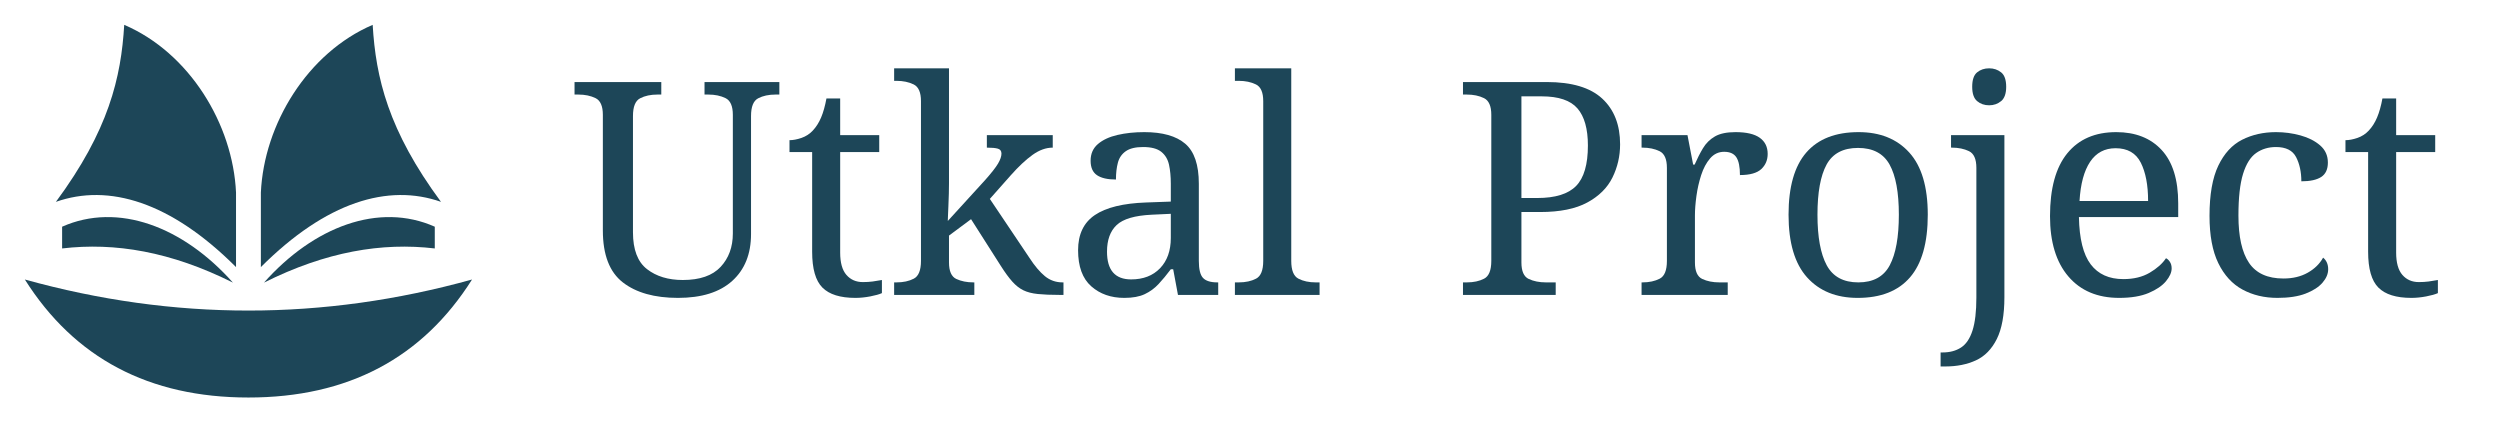
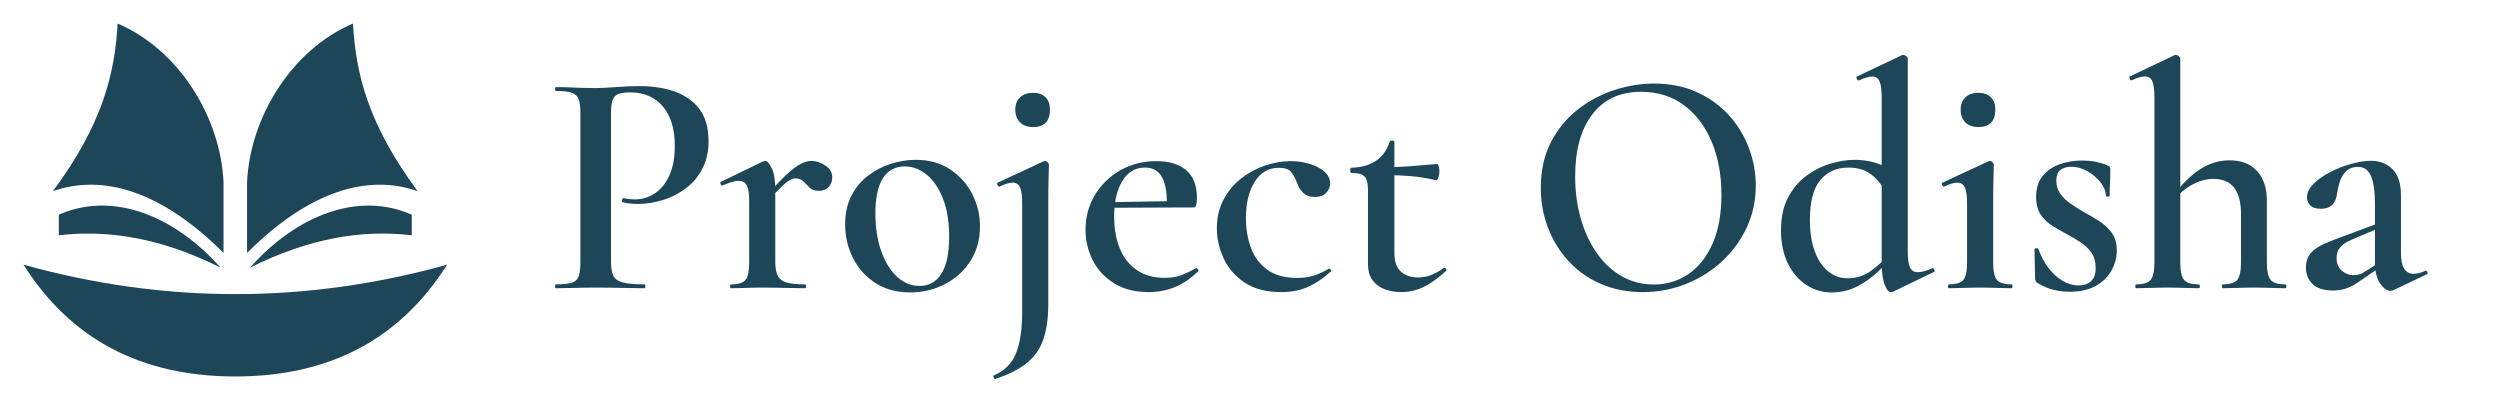
- <svg xmlns="http://www.w3.org/2000/svg" width="805" height="140" viewBox="0 0 805 140" role="img">
+ <svg xmlns="http://www.w3.org/2000/svg" width="850" height="140" viewBox="0 0 850 140" role="img">
  <g fill="#1D4658">
    <path d="M76 86C55 65 35 59 18 65C35 42 39 25 40 8C61 17 75 40 76 62Z" />
    <path d="M84 86C105 65 125 59 142 65C125 42 121 25 120 8C99 17 85 40 84 62Z" />
    <path d="M20 73C38 65 59 73 75 91C55 81 37 78 20 80Z" />
    <path d="M140 73C122 65 101 73 85 91C105 81 123 78 140 80Z" />
  </g>
  <path fill="#1D4658" d="M8 90Q80 110 152 90Q128 128 80 128Q32 128 8 90Z" />
-   <g fill="#1D4658" transform="translate(185 22) scale(0.96) translate(-1.5 76)">
-     <path d="M36.200,1.000 Q24.400,1.000 17.700,-4.200 Q11.000,-9.400 11.000,-21.600 L11.000,-60.400 Q11.000,-64.800 8.550,-66.000 Q6.100,-67.200 2.800,-67.200 L1.500,-67.200 L1.500,-71.400 L30.600,-71.400 L30.600,-67.200 L29.300,-67.200 Q25.900,-67.200 23.500,-65.950 Q21.100,-64.700 21.100,-60.000 L21.100,-21.000 Q21.100,-12.300 25.800,-8.650 Q30.500,-5.000 37.800,-5.000 Q46.400,-5.000 50.500,-9.400 Q54.600,-13.800 54.600,-20.600 L54.600,-60.400 Q54.600,-64.800 52.150,-66.000 Q49.700,-67.200 46.400,-67.200 L45.100,-67.200 L45.100,-71.400 L70.200,-71.400 L70.200,-67.200 L68.900,-67.200 Q65.500,-67.200 63.100,-65.950 Q60.700,-64.700 60.700,-60.000 L60.700,-20.400 Q60.700,-10.400 54.400,-4.700 Q48.100,1.000 36.200,1.000 Z " />
-     <path d="M95.700,1.000 Q88.100,1.000 84.650,-2.450 Q81.200,-5.900 81.200,-14.500 L81.200,-47.900 L73.600,-47.900 L73.600,-51.900 Q75.400,-51.900 77.600,-52.650 Q79.800,-53.400 81.400,-55.100 Q83.100,-56.900 84.200,-59.500 Q85.300,-62.100 86.000,-65.900 L90.600,-65.900 L90.600,-53.600 L103.700,-53.600 L103.700,-47.900 L90.600,-47.900 L90.600,-14.200 Q90.600,-9.100 92.700,-6.700 Q94.800,-4.300 98.200,-4.300 Q100.000,-4.300 101.500,-4.500 Q103.000,-4.700 104.600,-5.000 L104.600,-0.600 Q103.300,0.000 100.700,0.500 Q98.100,1.000 95.700,1.000 Z " />
-     <path d="M108.700,0.000 L108.700,-4.200 L109.500,-4.200 Q112.900,-4.200 115.300,-5.450 Q117.700,-6.700 117.700,-11.400 L117.700,-65.000 Q117.700,-69.400 115.250,-70.600 Q112.800,-71.800 109.500,-71.800 L108.700,-71.800 L108.700,-76.000 L127.100,-76.000 L127.100,-37.400 Q127.100,-36.100 127.050,-34.000 Q127.000,-31.900 126.900,-29.800 Q126.800,-27.700 126.750,-26.250 Q126.700,-24.800 126.700,-24.800 L139.200,-38.500 Q142.400,-42.100 143.550,-44.050 Q144.700,-46.000 144.700,-47.400 Q144.700,-48.700 143.500,-49.050 Q142.300,-49.400 139.800,-49.400 L139.800,-53.600 L161.900,-53.600 L161.900,-49.400 Q158.500,-49.400 155.100,-46.950 Q151.700,-44.500 147.800,-40.100 L140.800,-32.200 L154.100,-12.400 Q156.700,-8.400 159.250,-6.300 Q161.800,-4.200 165.200,-4.200 L165.500,-4.200 L165.500,0.000 L164.100,0.000 Q159.800,0.000 156.900,-0.300 Q154.000,-0.600 152.050,-1.550 Q150.100,-2.500 148.350,-4.450 Q146.600,-6.400 144.500,-9.700 L134.500,-25.400 L127.100,-19.900 L127.100,-10.900 Q127.100,-6.500 129.550,-5.350 Q132.000,-4.200 135.300,-4.200 L135.600,-4.200 L135.600,0.000 Z " />
-     <path d="M185.900,1.000 Q179.200,1.000 174.800,-2.900 Q170.400,-6.800 170.400,-15.000 Q170.400,-23.000 176.050,-26.800 Q181.700,-30.600 193.200,-31.000 L201.500,-31.300 L201.500,-37.300 Q201.500,-40.900 200.900,-43.650 Q200.300,-46.400 198.300,-48.000 Q196.300,-49.600 192.200,-49.600 Q188.400,-49.600 186.400,-48.200 Q184.400,-46.800 183.750,-44.350 Q183.100,-41.900 183.100,-38.700 Q178.900,-38.700 176.750,-40.150 Q174.600,-41.600 174.600,-45.000 Q174.600,-48.500 177.050,-50.600 Q179.500,-52.700 183.600,-53.650 Q187.700,-54.600 192.600,-54.600 Q201.800,-54.600 206.350,-50.700 Q210.900,-46.800 210.900,-37.300 L210.900,-11.400 Q210.900,-7.200 212.300,-5.700 Q213.700,-4.200 217.100,-4.200 L217.400,-4.200 L217.400,0.000 L203.900,0.000 L202.300,-8.600 L201.500,-8.600 Q199.400,-5.800 197.400,-3.650 Q195.400,-1.500 192.750,-0.250 Q190.100,1.000 185.900,1.000 Z M188.200,-5.200 Q194.300,-5.200 197.900,-8.950 Q201.500,-12.700 201.500,-19.100 L201.500,-27.200 L195.100,-26.900 Q186.600,-26.500 183.350,-23.450 Q180.100,-20.400 180.100,-14.500 Q180.100,-5.200 188.200,-5.200 Z " />
-     <path d="M223.000,0.000 L223.000,-4.200 L224.300,-4.200 Q227.700,-4.200 230.100,-5.450 Q232.500,-6.700 232.500,-11.400 L232.500,-65.000 Q232.500,-69.400 230.050,-70.600 Q227.600,-71.800 224.300,-71.800 L223.000,-71.800 L223.000,-76.000 L241.900,-76.000 L241.900,-11.400 Q241.900,-6.700 244.300,-5.450 Q246.700,-4.200 250.100,-4.200 L251.400,-4.200 L251.400,0.000 Z " />
-     <path d="M299.500,0.000 L299.500,-4.200 L300.800,-4.200 Q304.200,-4.200 306.600,-5.450 Q309.000,-6.700 309.000,-11.400 L309.000,-60.400 Q309.000,-64.800 306.550,-66.000 Q304.100,-67.200 300.800,-67.200 L299.500,-67.200 L299.500,-71.400 L327.600,-71.400 Q340.200,-71.400 346.200,-65.850 Q352.200,-60.300 352.200,-50.500 Q352.200,-44.600 349.650,-39.400 Q347.100,-34.200 341.200,-31.000 Q335.300,-27.800 325.400,-27.800 L319.100,-27.800 L319.100,-10.900 Q319.100,-6.500 321.550,-5.350 Q324.000,-4.200 327.300,-4.200 L330.600,-4.200 L330.600,0.000 Z M324.400,-32.500 Q333.500,-32.500 337.450,-36.550 Q341.400,-40.600 341.400,-50.100 Q341.400,-58.500 337.900,-62.550 Q334.400,-66.600 325.900,-66.600 L319.100,-66.600 L319.100,-32.500 Z " />
-     <path d="M359.400,0.000 L359.400,-4.200 L359.700,-4.200 Q363.100,-4.200 365.500,-5.450 Q367.900,-6.700 367.900,-11.400 L367.900,-42.600 Q367.900,-47.000 365.450,-48.200 Q363.000,-49.400 359.700,-49.400 L359.400,-49.400 L359.400,-53.600 L374.800,-53.600 L376.700,-43.700 L377.200,-43.700 Q378.500,-46.700 380.000,-49.200 Q381.500,-51.700 384.000,-53.150 Q386.500,-54.600 390.900,-54.600 Q396.400,-54.600 399.050,-52.700 Q401.700,-50.800 401.700,-47.300 Q401.700,-44.200 399.550,-42.200 Q397.400,-40.200 392.400,-40.200 Q392.400,-44.300 391.200,-46.150 Q390.000,-48.000 387.100,-48.000 Q384.300,-48.000 382.400,-45.800 Q380.500,-43.600 379.400,-40.200 Q378.300,-36.800 377.800,-33.150 Q377.300,-29.500 377.300,-26.600 L377.300,-10.900 Q377.300,-6.500 379.750,-5.350 Q382.200,-4.200 385.500,-4.200 L388.300,-4.200 L388.300,0.000 Z " />
-     <path d="M431.900,1.000 Q421.100,1.000 414.900,-5.900 Q408.700,-12.800 408.700,-26.900 Q408.700,-40.900 414.650,-47.750 Q420.600,-54.600 432.200,-54.600 Q443.000,-54.600 449.200,-47.750 Q455.400,-40.900 455.400,-26.900 Q455.400,-12.800 449.450,-5.900 Q443.500,1.000 431.900,1.000 Z M432.100,-4.200 Q439.600,-4.200 442.650,-9.950 Q445.700,-15.700 445.700,-26.900 Q445.700,-38.100 442.600,-43.700 Q439.500,-49.300 432.000,-49.300 Q424.500,-49.300 421.450,-43.700 Q418.400,-38.100 418.400,-26.900 Q418.400,-15.700 421.500,-9.950 Q424.600,-4.200 432.100,-4.200 Z " />
-     <path d="M476.000,-63.600 Q473.600,-63.600 471.950,-65.000 Q470.300,-66.400 470.300,-69.800 Q470.300,-73.300 471.950,-74.650 Q473.600,-76.000 476.000,-76.000 Q478.300,-76.000 480.000,-74.650 Q481.700,-73.300 481.700,-69.800 Q481.700,-66.400 480.000,-65.000 Q478.300,-63.600 476.000,-63.600 Z M459.700,24.000 L459.700,19.300 L460.400,19.300 Q464.000,19.300 466.550,17.650 Q469.100,16.000 470.400,11.950 Q471.700,7.900 471.700,0.900 L471.700,-42.600 Q471.700,-47.000 469.250,-48.200 Q466.800,-49.400 463.500,-49.400 L463.200,-49.400 L463.200,-53.600 L481.100,-53.600 L481.100,0.800 Q481.100,9.700 478.550,14.800 Q476.000,19.900 471.550,21.950 Q467.100,24.000 461.300,24.000 Z " />
-     <path d="M519.600,1.000 Q508.700,1.000 502.550,-6.200 Q496.400,-13.400 496.400,-26.400 Q496.400,-40.400 502.200,-47.500 Q508.000,-54.600 518.600,-54.600 Q528.300,-54.600 533.850,-48.600 Q539.400,-42.600 539.400,-30.700 L539.400,-26.100 L506.100,-26.100 Q506.300,-15.200 510.050,-10.250 Q513.800,-5.300 521.000,-5.300 Q526.200,-5.300 529.850,-7.450 Q533.500,-9.600 535.300,-12.300 Q536.000,-12.000 536.600,-11.100 Q537.200,-10.200 537.200,-8.900 Q537.200,-6.900 535.300,-4.600 Q533.400,-2.300 529.500,-0.650 Q525.600,1.000 519.600,1.000 Z M529.300,-31.500 Q529.300,-39.500 526.850,-44.350 Q524.400,-49.200 518.400,-49.200 Q512.900,-49.200 509.850,-44.650 Q506.800,-40.100 506.300,-31.500 Z " />
-     <path d="M572.700,1.000 Q566.100,1.000 560.950,-1.800 Q555.800,-4.600 552.850,-10.650 Q549.900,-16.700 549.900,-26.500 Q549.900,-37.200 552.850,-43.350 Q555.800,-49.500 560.850,-52.050 Q565.900,-54.600 572.200,-54.600 Q576.400,-54.600 580.400,-53.500 Q584.400,-52.400 587.000,-50.150 Q589.600,-47.900 589.600,-44.400 Q589.600,-41.000 587.350,-39.550 Q585.100,-38.100 580.700,-38.100 Q580.700,-42.800 578.950,-46.200 Q577.200,-49.600 572.200,-49.600 Q568.400,-49.600 565.550,-47.600 Q562.700,-45.600 561.150,-40.600 Q559.600,-35.600 559.600,-26.600 Q559.600,-16.000 563.150,-10.750 Q566.700,-5.500 574.700,-5.500 Q579.400,-5.500 582.850,-7.450 Q586.300,-9.400 588.000,-12.500 Q589.700,-11.100 589.700,-8.600 Q589.700,-6.300 587.800,-4.100 Q585.900,-1.900 582.150,-0.450 Q578.400,1.000 572.700,1.000 Z " />
-     <path d="M617.600,1.000 Q610.000,1.000 606.550,-2.450 Q603.100,-5.900 603.100,-14.500 L603.100,-47.900 L595.500,-47.900 L595.500,-51.900 Q597.300,-51.900 599.500,-52.650 Q601.700,-53.400 603.300,-55.100 Q605.000,-56.900 606.100,-59.500 Q607.200,-62.100 607.900,-65.900 L612.500,-65.900 L612.500,-53.600 L625.600,-53.600 L625.600,-47.900 L612.500,-47.900 L612.500,-14.200 Q612.500,-9.100 614.600,-6.700 Q616.700,-4.300 620.100,-4.300 Q621.900,-4.300 623.400,-4.500 Q624.900,-4.700 626.500,-5.000 L626.500,-0.600 Q625.200,0.000 622.600,0.500 Q620.000,1.000 617.600,1.000 Z " />
+   <g fill="#1D4658">
+     <path d="M207.732 88.699Q207.732 91.982 208.503 93.678Q209.275 95.374 211.753 96.03Q214.232 96.687 219.109 96.687Q219.437 96.687 219.437 97.343Q219.437 98.0 219.109 98.0Q215.608 98.0 211.504 97.891Q207.401 97.781 202.587 97.781Q198.768 97.781 195.287 97.891Q191.806 98.0 189.021 98.0Q188.723 98.0 188.723 97.343Q188.723 96.687 189.021 96.687Q192.624 96.687 194.386 96.14Q196.147 95.593 196.74 93.951Q197.332 92.31 197.332 89.137V38.475Q197.332 35.302 196.74 33.716Q196.147 32.129 194.386 31.527Q192.624 30.925 189.021 30.925Q188.723 30.925 188.723 30.269Q188.723 29.612 189.021 29.612Q191.806 29.612 195.232 29.776Q198.658 29.941 202.477 29.941Q205.163 29.941 209.371 29.612Q213.578 29.284 217.479 29.284Q224.131 29.284 229.333 31.104Q234.535 32.925 237.633 36.864Q240.731 40.803 240.889 47.229Q241.048 52.87 238.978 57.028Q236.909 61.186 233.353 63.906Q229.797 66.626 225.49 67.979Q221.183 69.332 216.945 69.332Q215.761 69.332 214.393 69.222Q213.025 69.113 211.742 68.785Q211.384 68.675 211.508 67.964Q211.633 67.253 212.04 67.362Q212.946 67.581 214.025 67.691Q215.104 67.8 215.821 67.8Q219.446 67.8 222.523 65.83Q225.601 63.861 227.513 59.797Q229.425 55.734 229.425 49.655Q229.425 43.796 227.588 39.757Q225.751 35.718 222.367 33.569Q218.983 31.42 214.248 31.42Q211.737 31.42 210.317 31.922Q208.897 32.424 208.315 33.986Q207.732 35.548 207.732 38.694Z" />
+     <path d="M261.042 68.347 260.287 67.015Q264.494 62.061 267.343 59.42Q270.192 56.779 272.211 55.739Q274.23 54.7 275.901 54.7Q278.199 54.7 280.585 56.26Q282.972 57.821 282.972 60.285Q282.972 62.252 281.755 63.564Q280.538 64.876 278.371 64.876Q276.344 64.876 275.255 63.792Q274.167 62.709 273.191 61.681Q272.216 60.652 270.435 60.652Q269.609 60.652 268.619 61.175Q267.629 61.697 265.873 63.325Q264.116 64.952 261.042 68.347ZM248.565 98.0Q248.237 98.0 248.237 97.343Q248.237 96.687 248.565 96.687Q252.258 96.687 253.492 95.145Q254.725 93.604 254.725 89.137V68.205Q254.725 64.722 253.929 63.106Q253.133 61.489 251.183 61.489Q250.168 61.489 248.795 61.887Q247.422 62.285 245.69 63.051Q245.252 63.24 245.018 62.613Q244.785 61.987 245.064 61.847L259.43 54.888Q259.967 54.7 260.136 54.7Q261.219 54.7 262.408 57.22Q263.597 59.741 263.597 64.484V89.137Q263.597 92.072 264.442 93.753Q265.287 95.434 267.481 96.061Q269.675 96.687 273.666 96.687Q274.074 96.687 274.074 97.343Q274.074 98.0 273.666 98.0Q270.802 98.0 267.102 97.891Q263.402 97.781 259.176 97.781Q256.203 97.781 253.433 97.891Q250.663 98.0 248.565 98.0Z" />
+     <path d="M309.419 99.422Q302.646 99.422 297.688 96.249Q292.73 93.076 290.04 87.769Q287.349 82.462 287.349 76.335Q287.349 70.645 289.507 66.487Q291.666 62.329 295.231 59.648Q298.797 56.967 303.004 55.654Q307.212 54.341 311.309 54.341Q318.192 54.341 323.095 57.624Q327.999 60.906 330.595 66.049Q333.191 71.192 333.191 76.961Q333.191 83.726 329.899 88.799Q326.606 93.872 321.211 96.647Q315.815 99.422 309.419 99.422ZM312.642 97.215Q317.5 97.215 320.11 92.993Q322.719 88.77 322.719 80.52Q322.719 72.893 320.62 67.562Q318.52 62.23 315.091 59.405Q311.662 56.579 307.619 56.579Q302.81 56.579 300.221 60.544Q297.632 64.509 297.632 72.527Q297.632 79.697 299.597 85.317Q301.563 90.937 304.977 94.076Q308.391 97.215 312.642 97.215Z" />
+     <path d="M356.634 56.021Q356.634 57.183 356.525 60.353Q356.415 63.522 356.415 69.061V103.252Q356.415 110.474 354.745 115.343Q353.075 120.212 349.163 123.386Q345.252 126.559 338.353 128.857Q338.134 128.966 337.86 128.364Q337.587 127.762 337.885 127.653Q343.277 125.355 345.41 120.212Q347.544 115.07 347.544 105.769V69.25Q347.544 65.549 346.857 63.822Q346.171 62.096 344.281 62.096Q343.454 62.096 342.355 62.44Q341.255 62.783 339.901 63.42Q339.463 63.53 339.15 62.888Q338.837 62.247 339.195 62.107L354.905 54.809Q355.124 54.7 355.233 54.7Q355.72 54.7 356.177 55.156Q356.634 55.613 356.634 56.021ZM351.248 43.205Q348.455 43.205 346.83 41.635Q345.205 40.065 345.205 37.222Q345.205 34.618 346.83 33.088Q348.455 31.557 351.248 31.557Q354.011 31.557 355.502 33.088Q356.992 34.618 356.992 37.222Q356.992 43.205 351.248 43.205Z" />
+     <path d="M390.546 99.313Q383.614 99.313 378.816 96.344Q374.018 93.374 371.552 88.52Q369.086 83.666 369.086 78.146Q369.086 71.63 372.229 66.362Q375.372 61.095 380.847 57.937Q386.323 54.779 393.243 54.779Q399.639 54.779 403.298 57.854Q406.956 60.928 406.956 67.332Q406.956 68.755 406.723 69.649Q406.489 70.544 405.723 70.544H396.693Q397.002 64.156 395.234 60.562Q393.465 56.967 389.266 56.967Q384.408 56.967 381.611 61.499Q378.814 66.03 378.814 73.651Q378.814 79.937 380.783 84.608Q382.753 89.279 386.582 91.871Q390.412 94.463 395.962 94.463Q399.396 94.463 401.699 93.552Q404.002 92.641 406.617 91.219Q406.836 91 407.219 91.453Q407.602 91.905 407.383 92.234Q403.395 96.071 399.272 97.692Q395.15 99.313 390.546 99.313ZM375.646 70.653 375.536 68.785 399.77 68.347V70.544Z" />
+     <path d="M435.562 99.313Q428.042 99.313 423.193 96.085Q418.345 92.857 416.037 87.839Q413.73 82.821 413.73 77.678Q413.73 72.207 415.967 67.939Q418.205 63.672 421.89 60.757Q425.574 57.843 430.05 56.311Q434.525 54.779 438.891 54.779Q442.034 54.779 445.117 55.679Q448.2 56.579 450.219 58.279Q452.237 59.979 452.237 62.444Q452.237 64.153 450.901 65.56Q449.565 66.966 447.002 66.966Q444.597 66.966 443.186 65.663Q441.774 64.361 440.959 62.077Q440.043 59.662 438.872 58.354Q437.701 57.047 434.834 57.047Q429.587 57.047 426.602 61.797Q423.616 66.547 423.616 74.187Q423.616 79.689 425.347 84.32Q427.079 88.951 430.905 91.722Q434.73 94.493 441.057 94.493Q444.22 94.493 446.673 93.712Q449.127 92.931 451.772 91.377Q452.021 91.159 452.404 91.596Q452.787 92.034 452.538 92.253Q448.739 95.724 444.75 97.519Q440.762 99.313 435.562 99.313Z" />
+     <path d="M476.318 99.313Q473.692 99.313 471.102 98.453Q468.511 97.592 466.811 95.479Q465.111 93.366 465.111 89.607V64.835Q465.111 62.416 464.624 61.118Q464.137 59.82 462.933 59.319Q461.73 58.817 459.5 58.817Q459.093 58.817 459.093 57.922Q459.093 57.028 459.5 57.028Q464.69 56.869 467.935 54.611Q471.181 52.353 472.45 48.216Q472.609 47.809 473.35 47.809Q474.091 47.809 474.091 48.216V85.967Q474.091 90.404 476.335 92.369Q478.578 94.334 482.161 94.334Q484.798 94.334 487.041 93.325Q489.284 92.316 490.786 91.142Q491.145 90.844 491.592 91.336Q492.039 91.829 491.601 92.157Q487.553 95.875 483.973 97.594Q480.394 99.313 476.318 99.313ZM488.239 61.254Q483.813 60.239 479.691 59.886Q475.569 59.533 470.954 59.533V56.839Q475.38 56.839 479.612 56.511Q483.844 56.182 488.647 55.745Q488.896 55.745 489.155 56.535Q489.413 57.326 489.413 58.341Q489.413 59.345 489.045 60.354Q488.677 61.363 488.239 61.254Z" />
+     <path d="" />
+     <path d="M558.561 99.313Q550.683 99.313 544.282 96.523Q537.881 93.733 533.34 88.809Q528.799 83.885 526.337 77.484Q523.875 71.083 523.875 63.861Q523.875 54.998 527.322 48.323Q530.769 41.648 536.458 37.217Q542.148 32.785 548.932 30.597Q555.716 28.409 562.391 28.409Q570.488 28.409 576.889 31.308Q583.29 34.208 587.777 39.132Q592.263 44.056 594.615 50.293Q596.968 56.53 596.968 63.095Q596.968 70.754 593.904 77.32Q590.84 83.885 585.533 88.809Q580.227 93.733 573.278 96.523Q566.33 99.313 558.561 99.313ZM562.262 96.728Q568.811 96.728 574.017 93.212Q579.223 89.695 582.254 82.866Q585.285 76.037 585.285 66.238Q585.285 56.081 581.965 48.188Q578.646 40.294 572.534 35.753Q566.423 31.213 557.954 31.213Q547.244 31.213 541.401 38.853Q535.558 46.493 535.558 59.903Q535.558 67.8 537.524 74.529Q539.489 81.259 543.067 86.267Q546.645 91.276 551.532 94.002Q556.419 96.728 562.262 96.728Z" />
+     <path d="M622.693 99.422Q618.048 99.422 614.148 96.876Q610.249 94.329 607.896 89.599Q605.544 84.87 605.544 78.236Q605.544 71.712 607.936 67.171Q610.328 62.63 614.088 59.819Q617.848 57.008 622.225 55.675Q626.602 54.341 630.571 54.341Q634.48 54.341 637.857 55.431Q641.234 56.521 643.999 58.245L641.904 66.596Q639.486 61.883 636.366 59.429Q633.246 56.976 628.478 56.976Q622.507 56.976 618.938 61.161Q615.37 65.346 615.37 74.825Q615.37 81.032 617.022 85.469Q618.674 89.906 621.59 92.264Q624.506 94.622 628.109 94.622Q632.666 94.622 636.129 92.094Q639.593 89.566 642.777 86.024L643.811 86.949Q641.513 89.575 638.409 92.474Q635.306 95.374 631.422 97.398Q627.537 99.422 622.693 99.422ZM648.639 19.912V85.548Q648.639 89.328 649.41 90.936Q650.182 92.543 652.004 92.543Q652.86 92.543 654.129 92.229Q655.398 91.916 656.911 91.219Q657.3 91 657.613 91.602Q657.926 92.203 657.617 92.422L643.57 99.212Q643.212 99.351 642.933 99.351Q641.748 99.351 640.758 96.691Q639.768 94.031 639.768 89.058V33.25Q639.768 29.47 639.081 27.744Q638.394 26.018 636.444 26.018Q635.618 26.018 634.533 26.376Q633.449 26.734 632.064 27.342Q631.627 27.481 631.314 26.825Q631 26.168 631.279 26.059L646.612 18.78Q646.831 18.67 647.08 18.67Q647.536 18.67 648.088 19.087Q648.639 19.505 648.639 19.912Z" />
+     <path d="M662.615 98.0Q662.317 98.0 662.317 97.343Q662.317 96.687 662.615 96.687Q666.308 96.687 667.556 95.145Q668.805 93.604 668.805 89.137V69.25Q668.805 65.549 668.079 63.822Q667.353 62.096 665.432 62.096Q664.606 62.096 663.506 62.44Q662.407 62.783 661.053 63.42Q660.615 63.53 660.341 62.888Q660.068 62.247 660.426 62.107L676.136 54.809Q676.385 54.7 676.495 54.7Q676.951 54.7 677.423 55.156Q677.895 55.613 677.895 56.021Q677.895 57.183 677.786 60.353Q677.676 63.522 677.676 69.061V89.137Q677.676 93.604 678.935 95.145Q680.193 96.687 683.916 96.687Q684.244 96.687 684.244 97.343Q684.244 98.0 683.916 98.0Q681.818 98.0 679.063 97.891Q676.309 97.781 673.226 97.781Q670.252 97.781 667.498 97.891Q664.743 98.0 662.615 98.0ZM672.668 43.205Q669.875 43.205 668.25 41.635Q666.625 40.065 666.625 37.222Q666.625 34.618 668.25 33.088Q669.875 31.557 672.668 31.557Q675.43 31.557 676.921 33.088Q678.412 34.618 678.412 37.222Q678.412 43.205 672.668 43.205Z" />
+     <path d="M699.161 61.497Q699.161 63.976 700.48 65.841Q701.798 67.707 703.873 69.154Q705.948 70.601 708.306 71.994Q711.071 73.465 713.667 75.131Q716.263 76.797 717.984 79.144Q719.705 81.491 719.705 85.231Q719.705 88.732 717.914 91.964Q716.124 95.196 712.558 97.2Q708.992 99.204 703.672 99.204Q700.966 99.204 698.291 98.572Q695.616 97.94 692.593 96.129Q692.374 95.91 692.155 95.582Q691.937 95.254 691.937 94.816L691.718 84.796Q691.718 84.467 692.32 84.413Q692.921 84.358 693.031 84.607Q694.295 88.169 696.408 90.997Q698.521 93.826 701.206 95.435Q703.891 97.045 706.766 97.045Q709.406 97.045 710.994 95.557Q712.582 94.069 712.521 91.013Q712.491 87.92 711.078 85.91Q709.665 83.901 707.526 82.469Q705.387 81.037 703.108 79.833Q700.532 78.441 698.03 76.924Q695.528 75.407 693.902 73.07Q692.276 70.732 692.276 66.963Q692.276 62.488 694.544 59.767Q696.811 57.047 700.387 55.813Q703.962 54.579 707.811 54.579Q710.098 54.579 712.107 54.923Q714.116 55.266 716.532 56.221Q717.516 56.579 717.516 57.424Q717.516 59.462 717.407 61.679Q717.297 63.896 717.297 66.561Q717.297 66.859 716.641 66.859Q715.984 66.859 715.984 66.561Q715.984 64.361 714.258 62.105Q712.532 59.848 709.842 58.268Q707.151 56.688 704.159 56.688Q702.236 56.688 700.698 57.665Q699.161 58.642 699.161 61.497Z" />
+     <path d="M726.265 98.0Q726.016 98.0 726.016 97.343Q726.016 96.687 726.265 96.687Q729.957 96.687 731.231 95.145Q732.504 93.604 732.504 89.137V33.22Q732.504 29.44 731.818 27.714Q731.131 25.988 729.241 25.988Q727.649 25.988 724.782 27.312Q724.423 27.451 724.11 26.81Q723.797 26.168 724.076 26.029L739.359 18.75Q739.548 18.67 739.627 18.67Q739.707 18.67 739.816 18.67Q740.303 18.67 740.8 19.087Q741.296 19.505 741.296 19.912V89.137Q741.296 93.604 742.569 95.145Q743.843 96.687 747.566 96.687Q747.943 96.687 747.943 97.343Q747.943 98.0 747.566 98.0Q745.438 98.0 742.738 97.891Q740.038 97.781 736.955 97.781Q733.902 97.781 731.132 97.891Q728.363 98.0 726.265 98.0ZM755.699 98.0Q755.45 98.0 755.45 97.343Q755.45 96.687 755.699 96.687Q759.392 96.687 760.665 95.145Q761.938 93.604 761.938 89.137V72.809Q761.938 60.819 752.605 60.819Q749.051 60.819 745.364 62.776Q741.676 64.733 739.376 68.09L738.779 66.777Q742.97 60.945 747.755 57.728Q752.539 54.511 758.018 54.511Q764.086 54.511 767.408 58.175Q770.73 61.839 770.73 68.068V89.137Q770.73 93.604 772.004 95.145Q773.277 96.687 777 96.687Q777.377 96.687 777.377 97.343Q777.377 98.0 777 98.0Q774.872 98.0 772.172 97.891Q769.472 97.781 766.389 97.781Q763.336 97.781 760.566 97.891Q757.797 98.0 755.699 98.0Z" />
+     <path d="M813.768 98.657Q813.33 98.875 812.734 98.875Q810.945 98.875 809.216 96.34Q807.487 93.804 807.487 89.03V69.737Q807.487 62.873 806.107 59.811Q804.727 56.749 801.792 56.749Q799.056 56.749 797.568 58.324Q796.08 59.9 795.467 61.919Q794.855 63.937 794.655 65.42Q794.357 68.18 793.016 69.578Q791.676 70.976 789.091 70.976Q786.577 70.976 785.479 69.832Q784.38 68.689 784.38 67.119Q784.38 64.703 786.628 62.471Q788.875 60.239 792.32 58.479Q795.766 56.718 799.485 55.694Q803.203 54.67 806.098 54.67Q810.584 54.67 813.456 57.529Q816.328 60.389 816.328 66.454V86.183Q816.328 89.566 817.417 91.332Q818.506 93.098 820.645 93.098Q822.327 93.098 824.601 92.091Q825.068 91.872 825.327 92.474Q825.585 93.076 825.038 93.295ZM793.211 98.766Q788.607 98.766 786.314 96.602Q784.022 94.438 784.022 91.008Q784.022 87.879 785.706 86.009Q787.389 84.139 790.337 82.855Q793.284 81.571 796.887 80.277L808.582 75.927L808.959 77.508L800.886 80.925Q799.62 81.404 798.099 82.205Q796.578 83.007 795.506 84.314Q794.433 85.622 794.433 87.777Q794.433 90.502 796.218 92.035Q798.003 93.569 800.194 93.569Q801.16 93.569 802.116 93.305Q803.072 93.041 804.377 92.184L810.36 88.314L810.499 89.944L802.689 95.325Q800.192 97.155 798.033 97.96Q795.875 98.766 793.211 98.766Z" />
  </g>
</svg>
